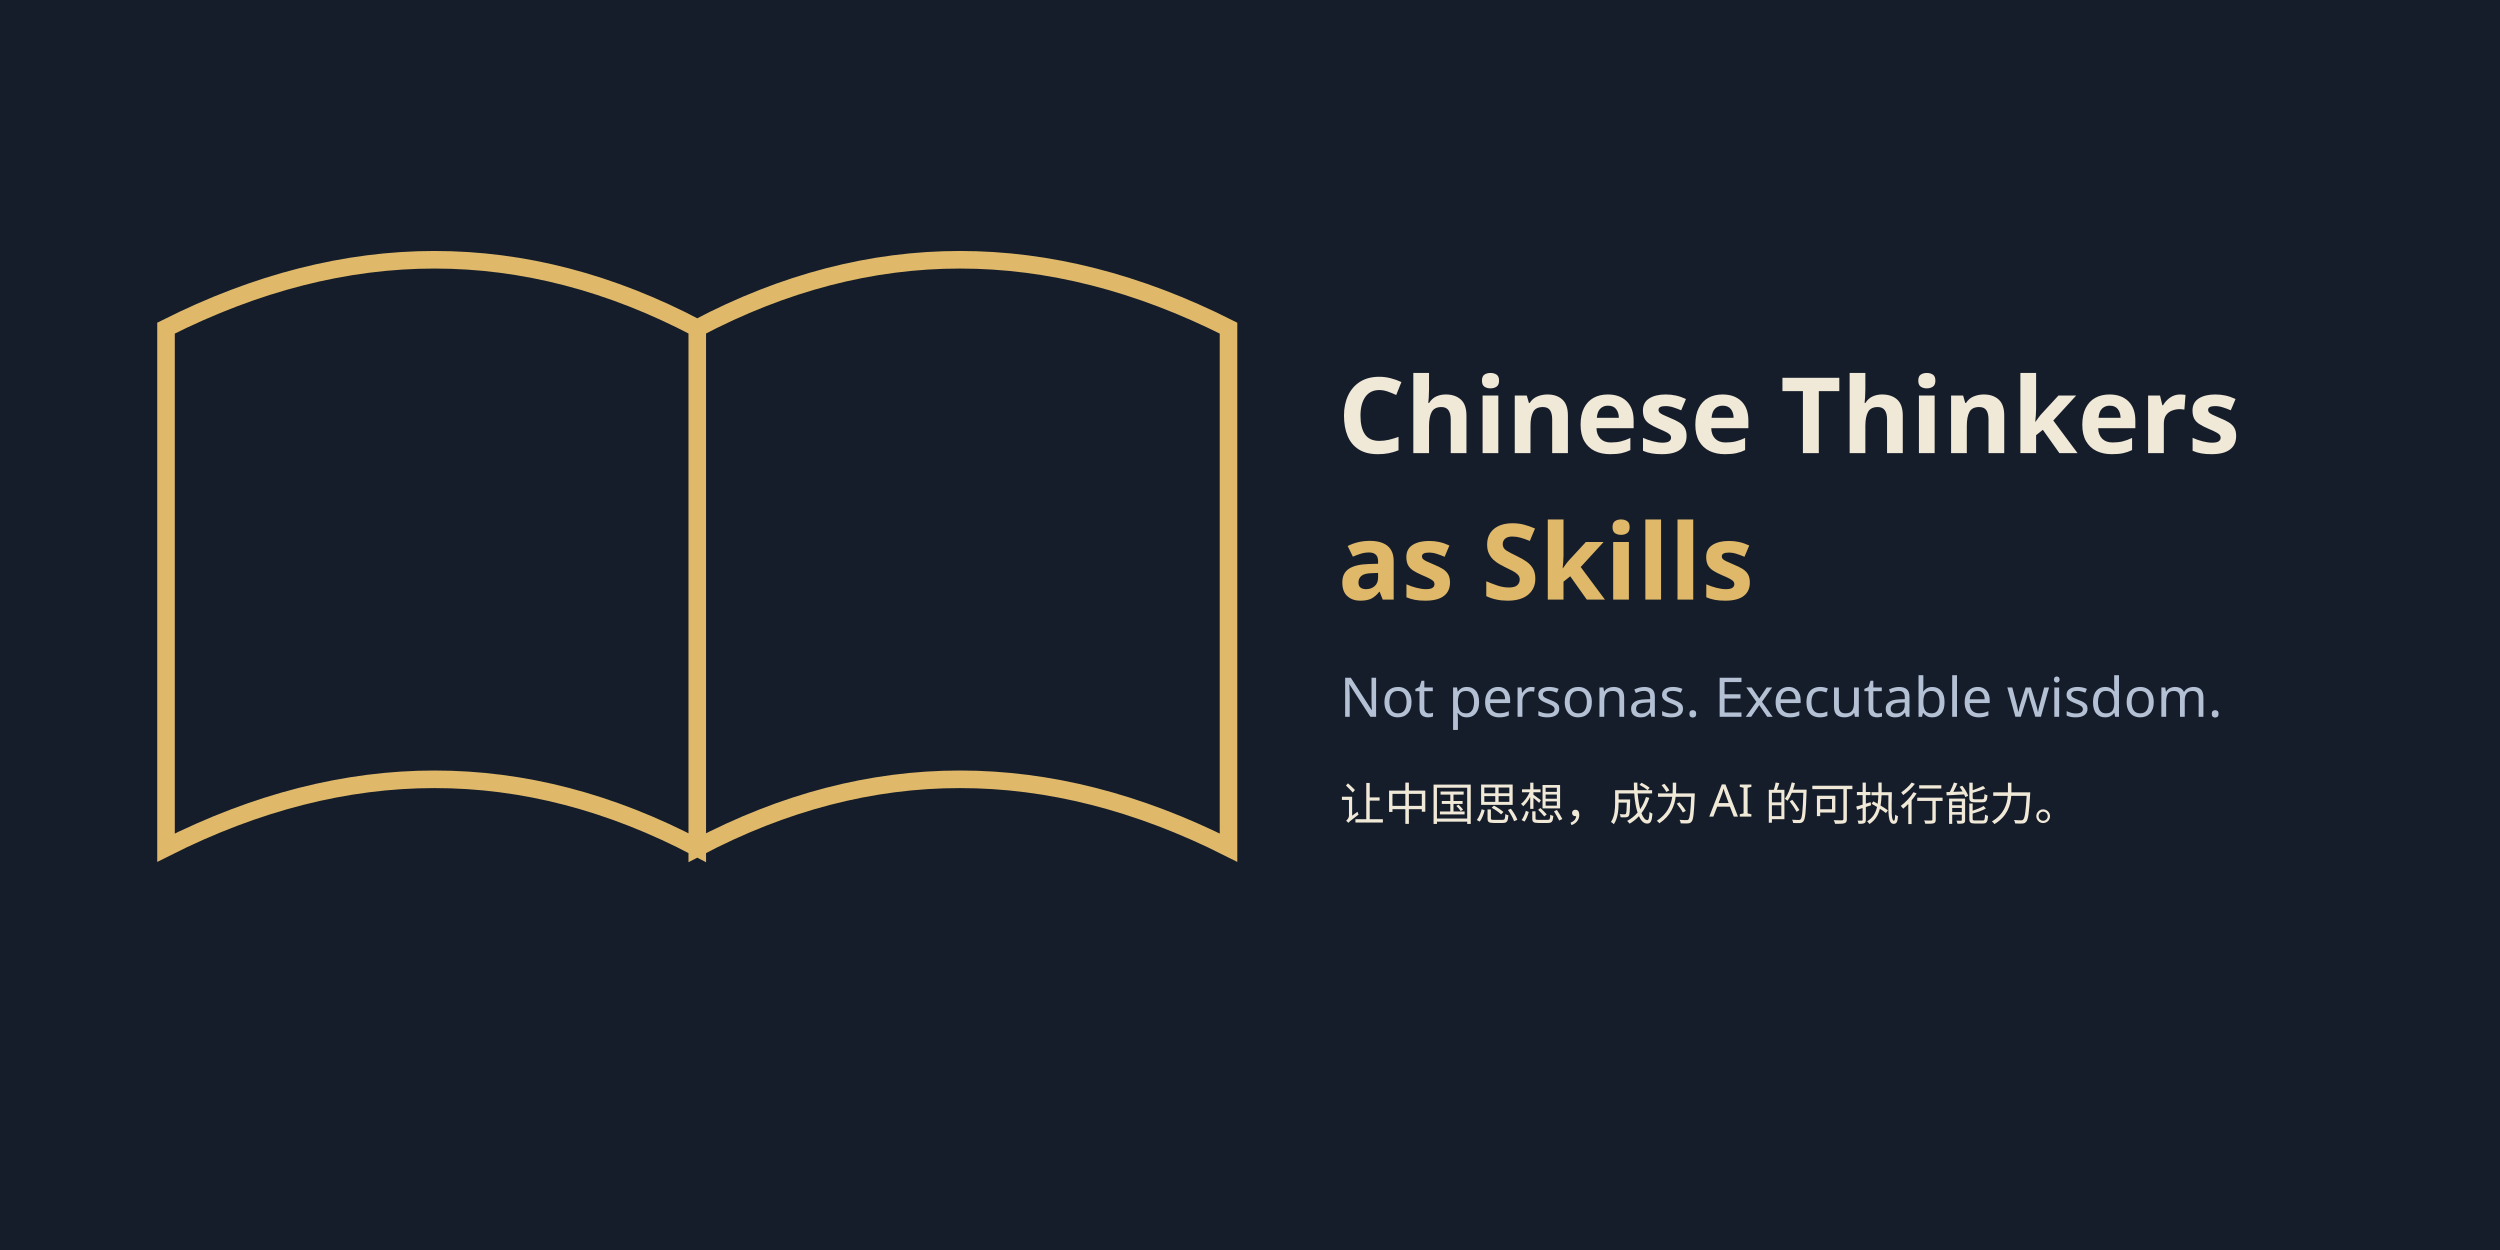
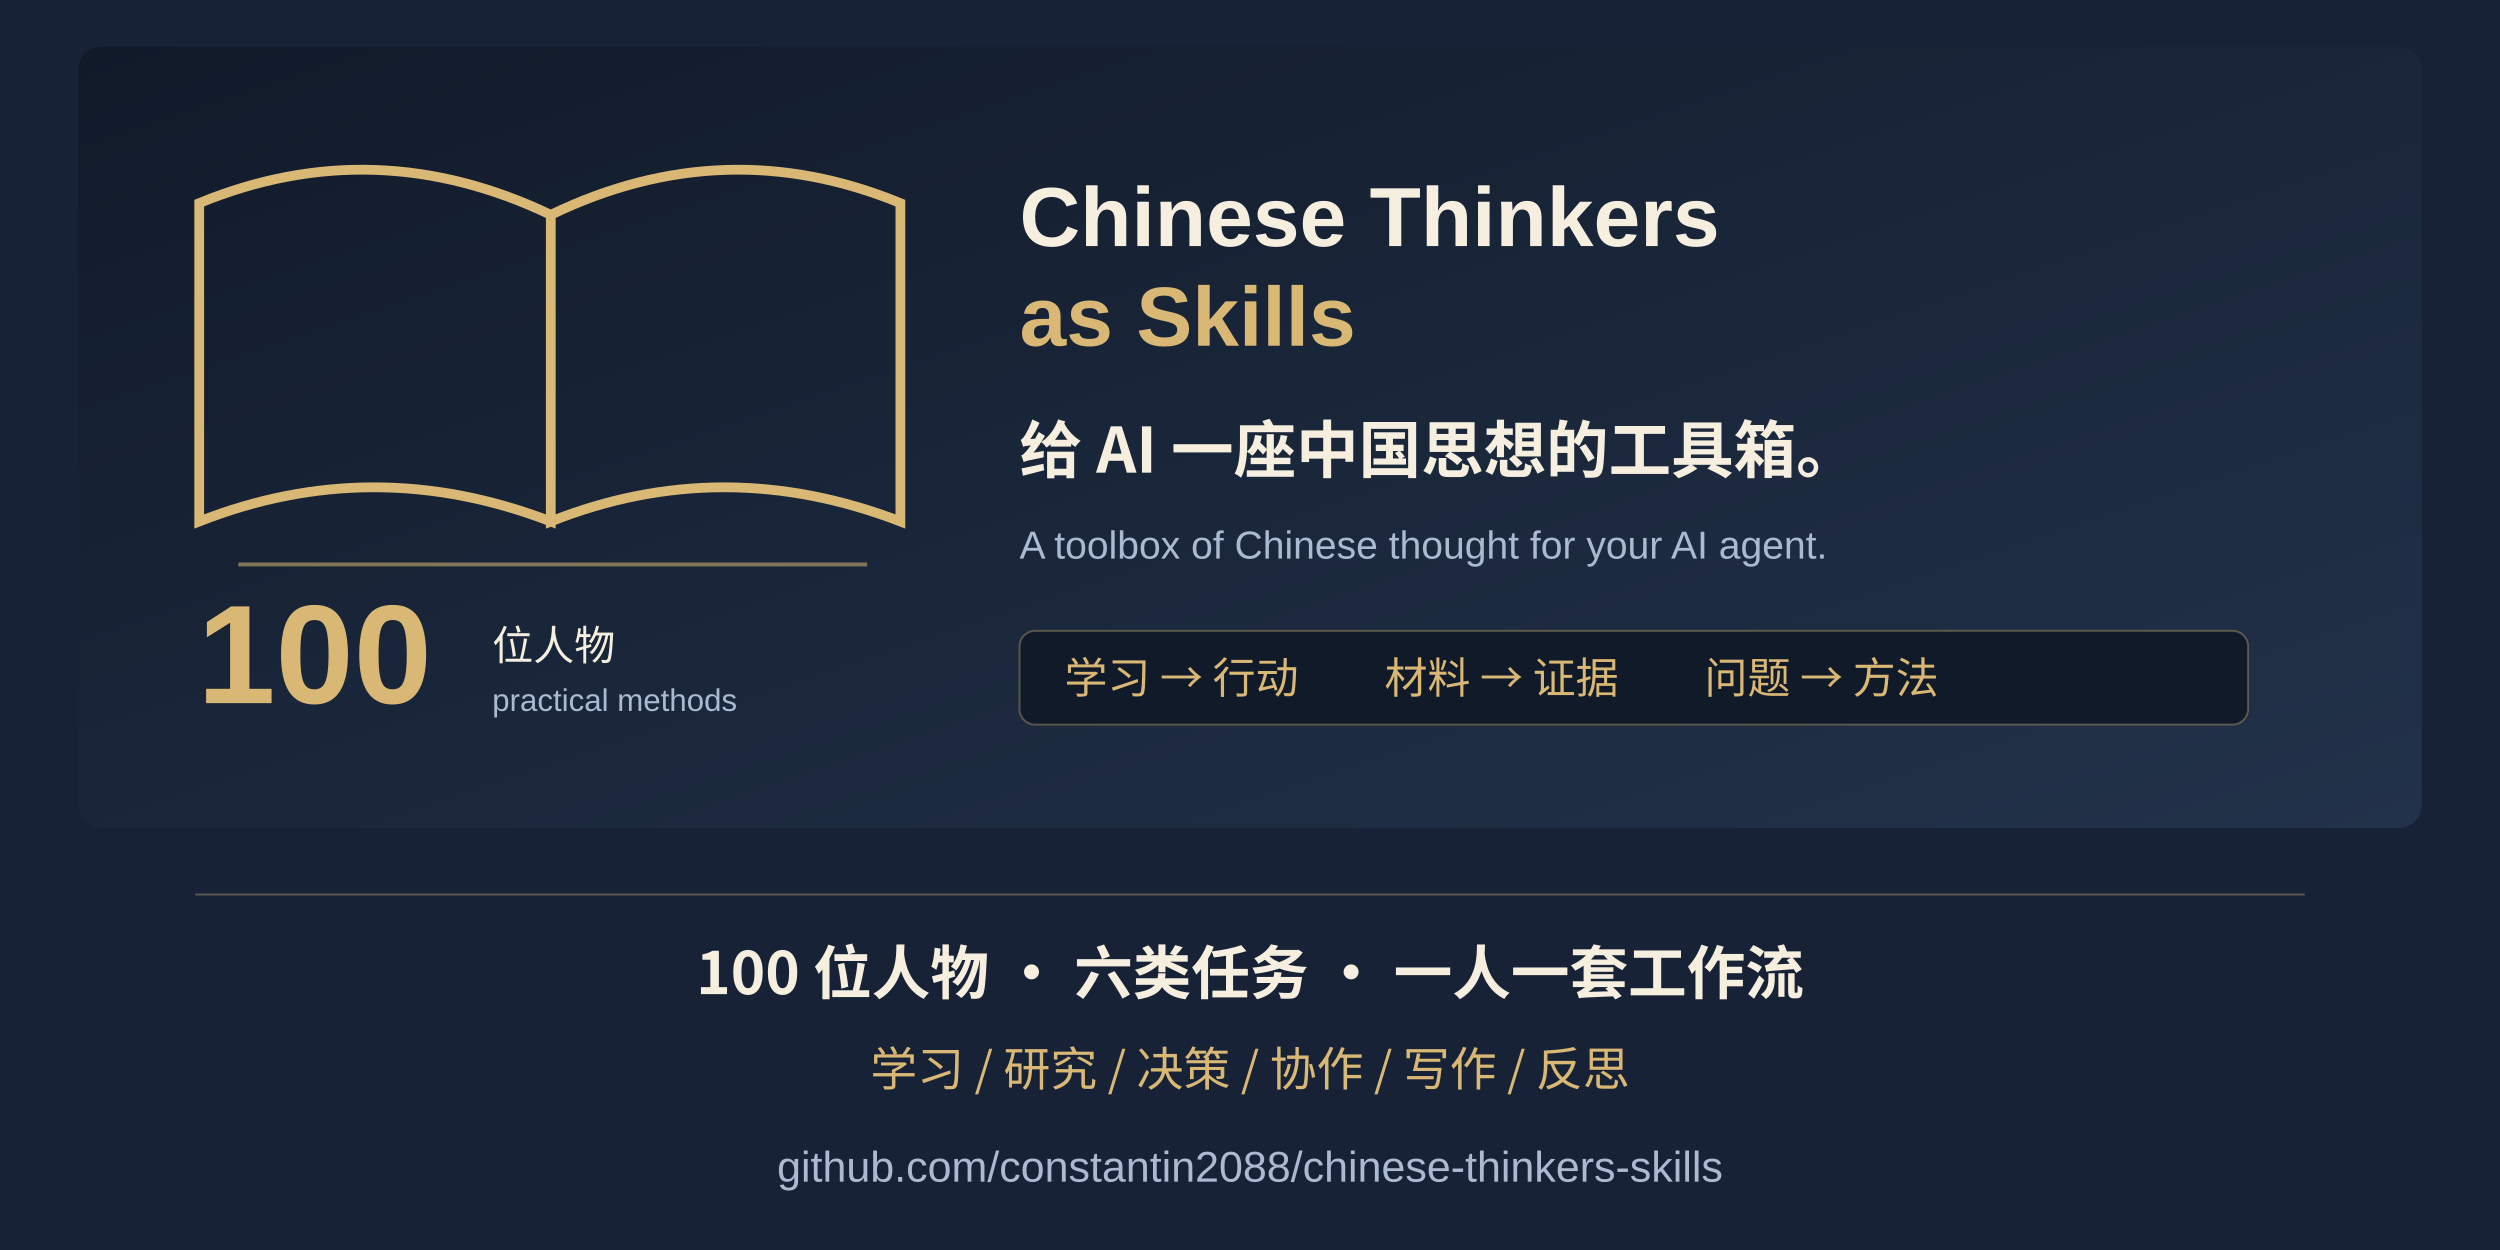
<svg xmlns="http://www.w3.org/2000/svg" viewBox="0 0 1280 640">
-   <rect width="1280" height="640" fill="#151d2b" />
-   <path d="M85 168 Q224 98 357 168 V434 Q224 364 85 434Z M357 168 Q490 98 629 168 V434 Q490 364 357 434Z" stroke="#dfb86a" fill="none" stroke-width="9" />
-   <text x="685" y="232" font-family="sans-serif" font-size="54" font-weight="700" fill="#f1e9d8">Chinese Thinkers</text>
-   <text x="685" y="307" font-family="sans-serif" font-size="54" font-weight="700" fill="#dfb86a">as Skills</text>
-   <text x="686" y="367" font-family="sans-serif" font-size="28" fill="#b4c0d4">Not personas. Executable wisdom.</text>
-   <text x="686" y="420" font-family="sans-serif" font-size="23" fill="#f1e9d8">让中国思想，成为 AI 的可执行能力。</text>
+   <rect width="1280" height="640" fill="#172236" />
+   <svg x="40" y="24" width="1200" height="400" viewBox="0 0 1200 400">
+     <defs>
+       <linearGradient id="bg" x2="1" y2="1">
+         <stop stop-color="#111a29" />
+         <stop offset="1" stop-color="#22324a" />
+       </linearGradient>
+     </defs>
+     <rect width="1200" height="400" rx="12" fill="url(#bg)" />
+     <g fill="none" stroke="#d9b875">
+       <path d="M62 80 Q152 43 242 86 L242 243 Q151 208 62 243Z M242 86 Q331 43 421 80 L421 243 Q330 208 242 243Z" stroke-width="5" />
+       <path d="M242 86 V243 M82 265 H404" opacity=".55" stroke-width="2" />
+     </g>
+     <text x="61" y="336" fill="#d9b875" font-family="Segoe UI,Arial,sans-serif" font-size="72" font-weight="700">100</text>
+     <text x="212" y="314" fill="#f6efdf" font-family="Microsoft YaHei,Noto Sans CJK SC,sans-serif" font-size="21">位人物</text>
+     <text x="212" y="340" fill="#abbad0" font-family="Arial,sans-serif" font-size="16">practical methods</text>
+     <text x="482" y="102" fill="#f6efdf" font-family="Segoe UI,Arial,sans-serif" font-size="43" font-weight="700">Chinese Thinkers</text>
+     <text x="482" y="153" fill="#d9b875" font-family="Segoe UI,Arial,sans-serif" font-size="43" font-weight="700">as Skills</text>
+     <text x="482" y="218" fill="#f6efdf" font-family="Microsoft YaHei,Noto Sans CJK SC,sans-serif" font-size="32" font-weight="700">给 AI 一座中国思想的工具箱。</text>
+     <text x="482" y="262" fill="#abbad0" font-family="Arial,sans-serif" font-size="20">A toolbox of Chinese thought for your AI agent.</text>
+     <rect x="482" y="299" width="629" height="48" rx="8" fill="#111a29" stroke="#d9b875" stroke-opacity=".35" />
+     <text x="505" y="331" fill="#d9b875" font-family="Microsoft YaHei,Noto Sans CJK SC,sans-serif" font-size="22">学习 → 行动　　材料 → 证据　　问题 → 方法</text>
+   </svg>
+   <path d="M100 458 H1180" stroke="#d9b875" opacity=".35" />
+   <text x="640" y="509" text-anchor="middle" fill="#f6efdf" font-family="Microsoft YaHei,Noto Sans CJK SC,sans-serif" font-size="30" font-weight="700">100 位人物 · 六类任务 · 一人一套工作流</text>
+   <text x="640" y="556" text-anchor="middle" fill="#d9b875" font-family="Microsoft YaHei,Noto Sans CJK SC,sans-serif" font-size="24">学习 / 研究 / 决策 / 协作 / 写作 / 反思</text>
+   <text x="640" y="605" text-anchor="middle" fill="#abbad0" font-family="Arial,sans-serif" font-size="22">github.com/constantin2088/chinese-thinkers-skills</text>
</svg>
